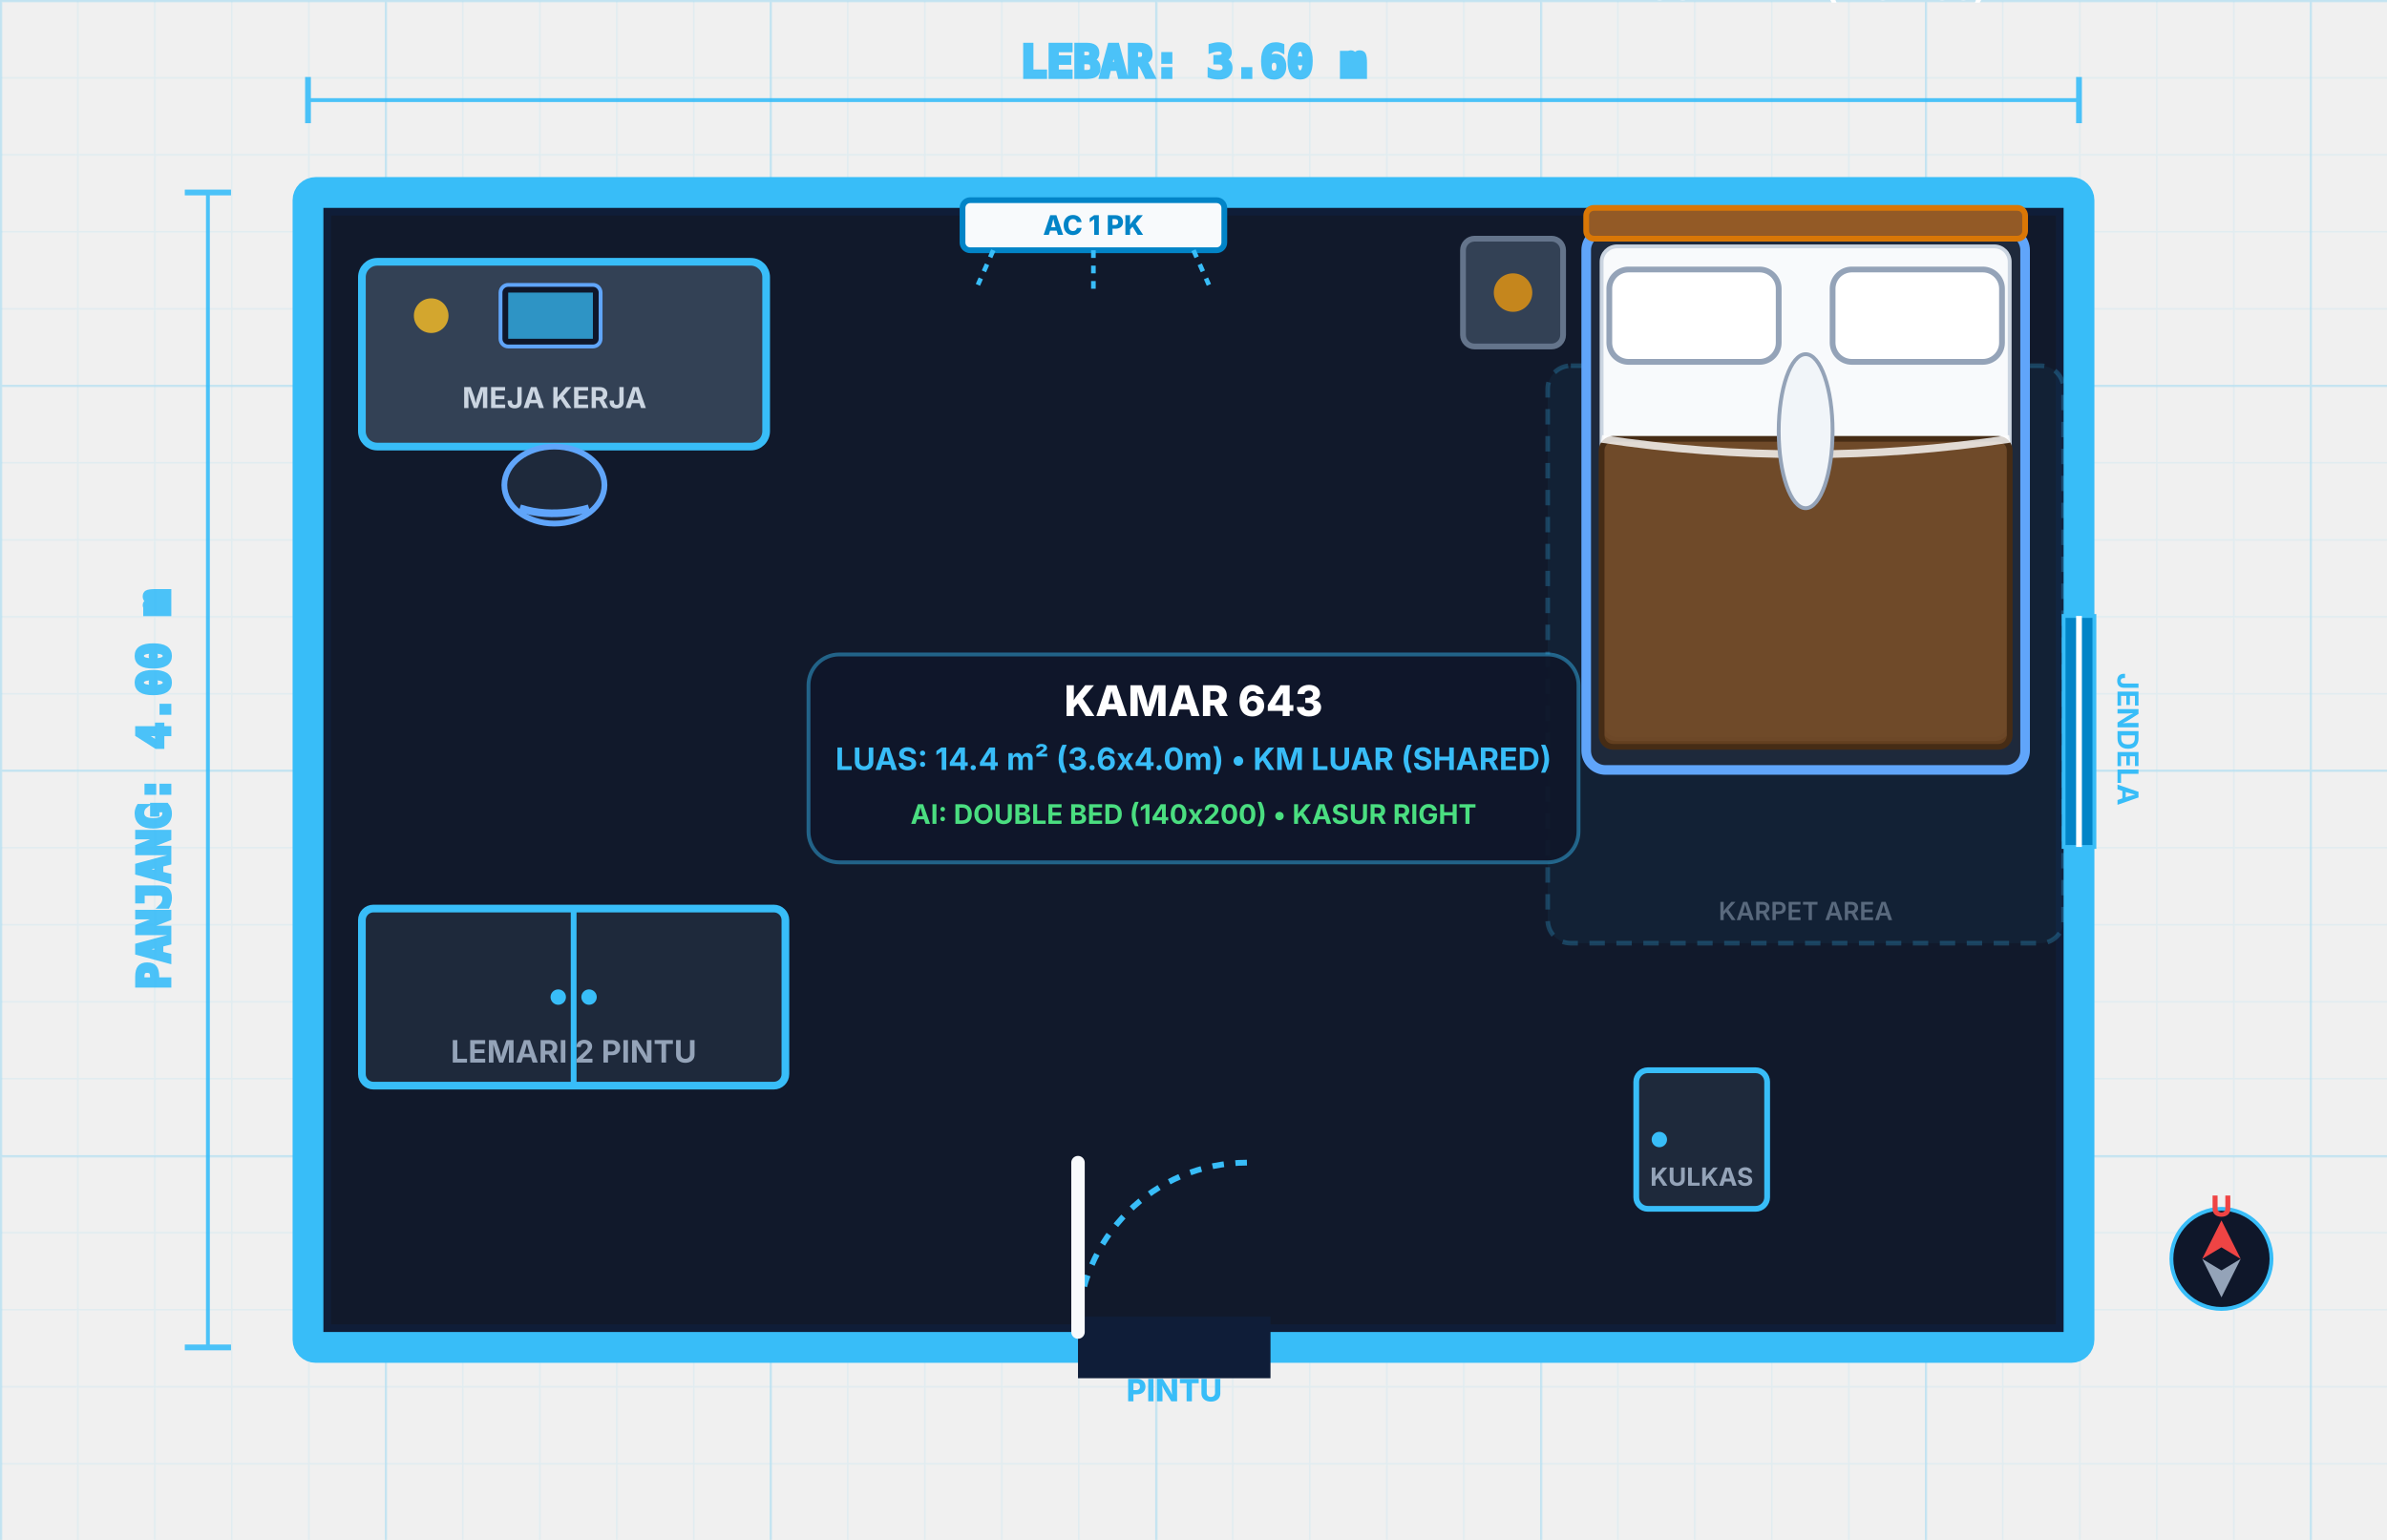
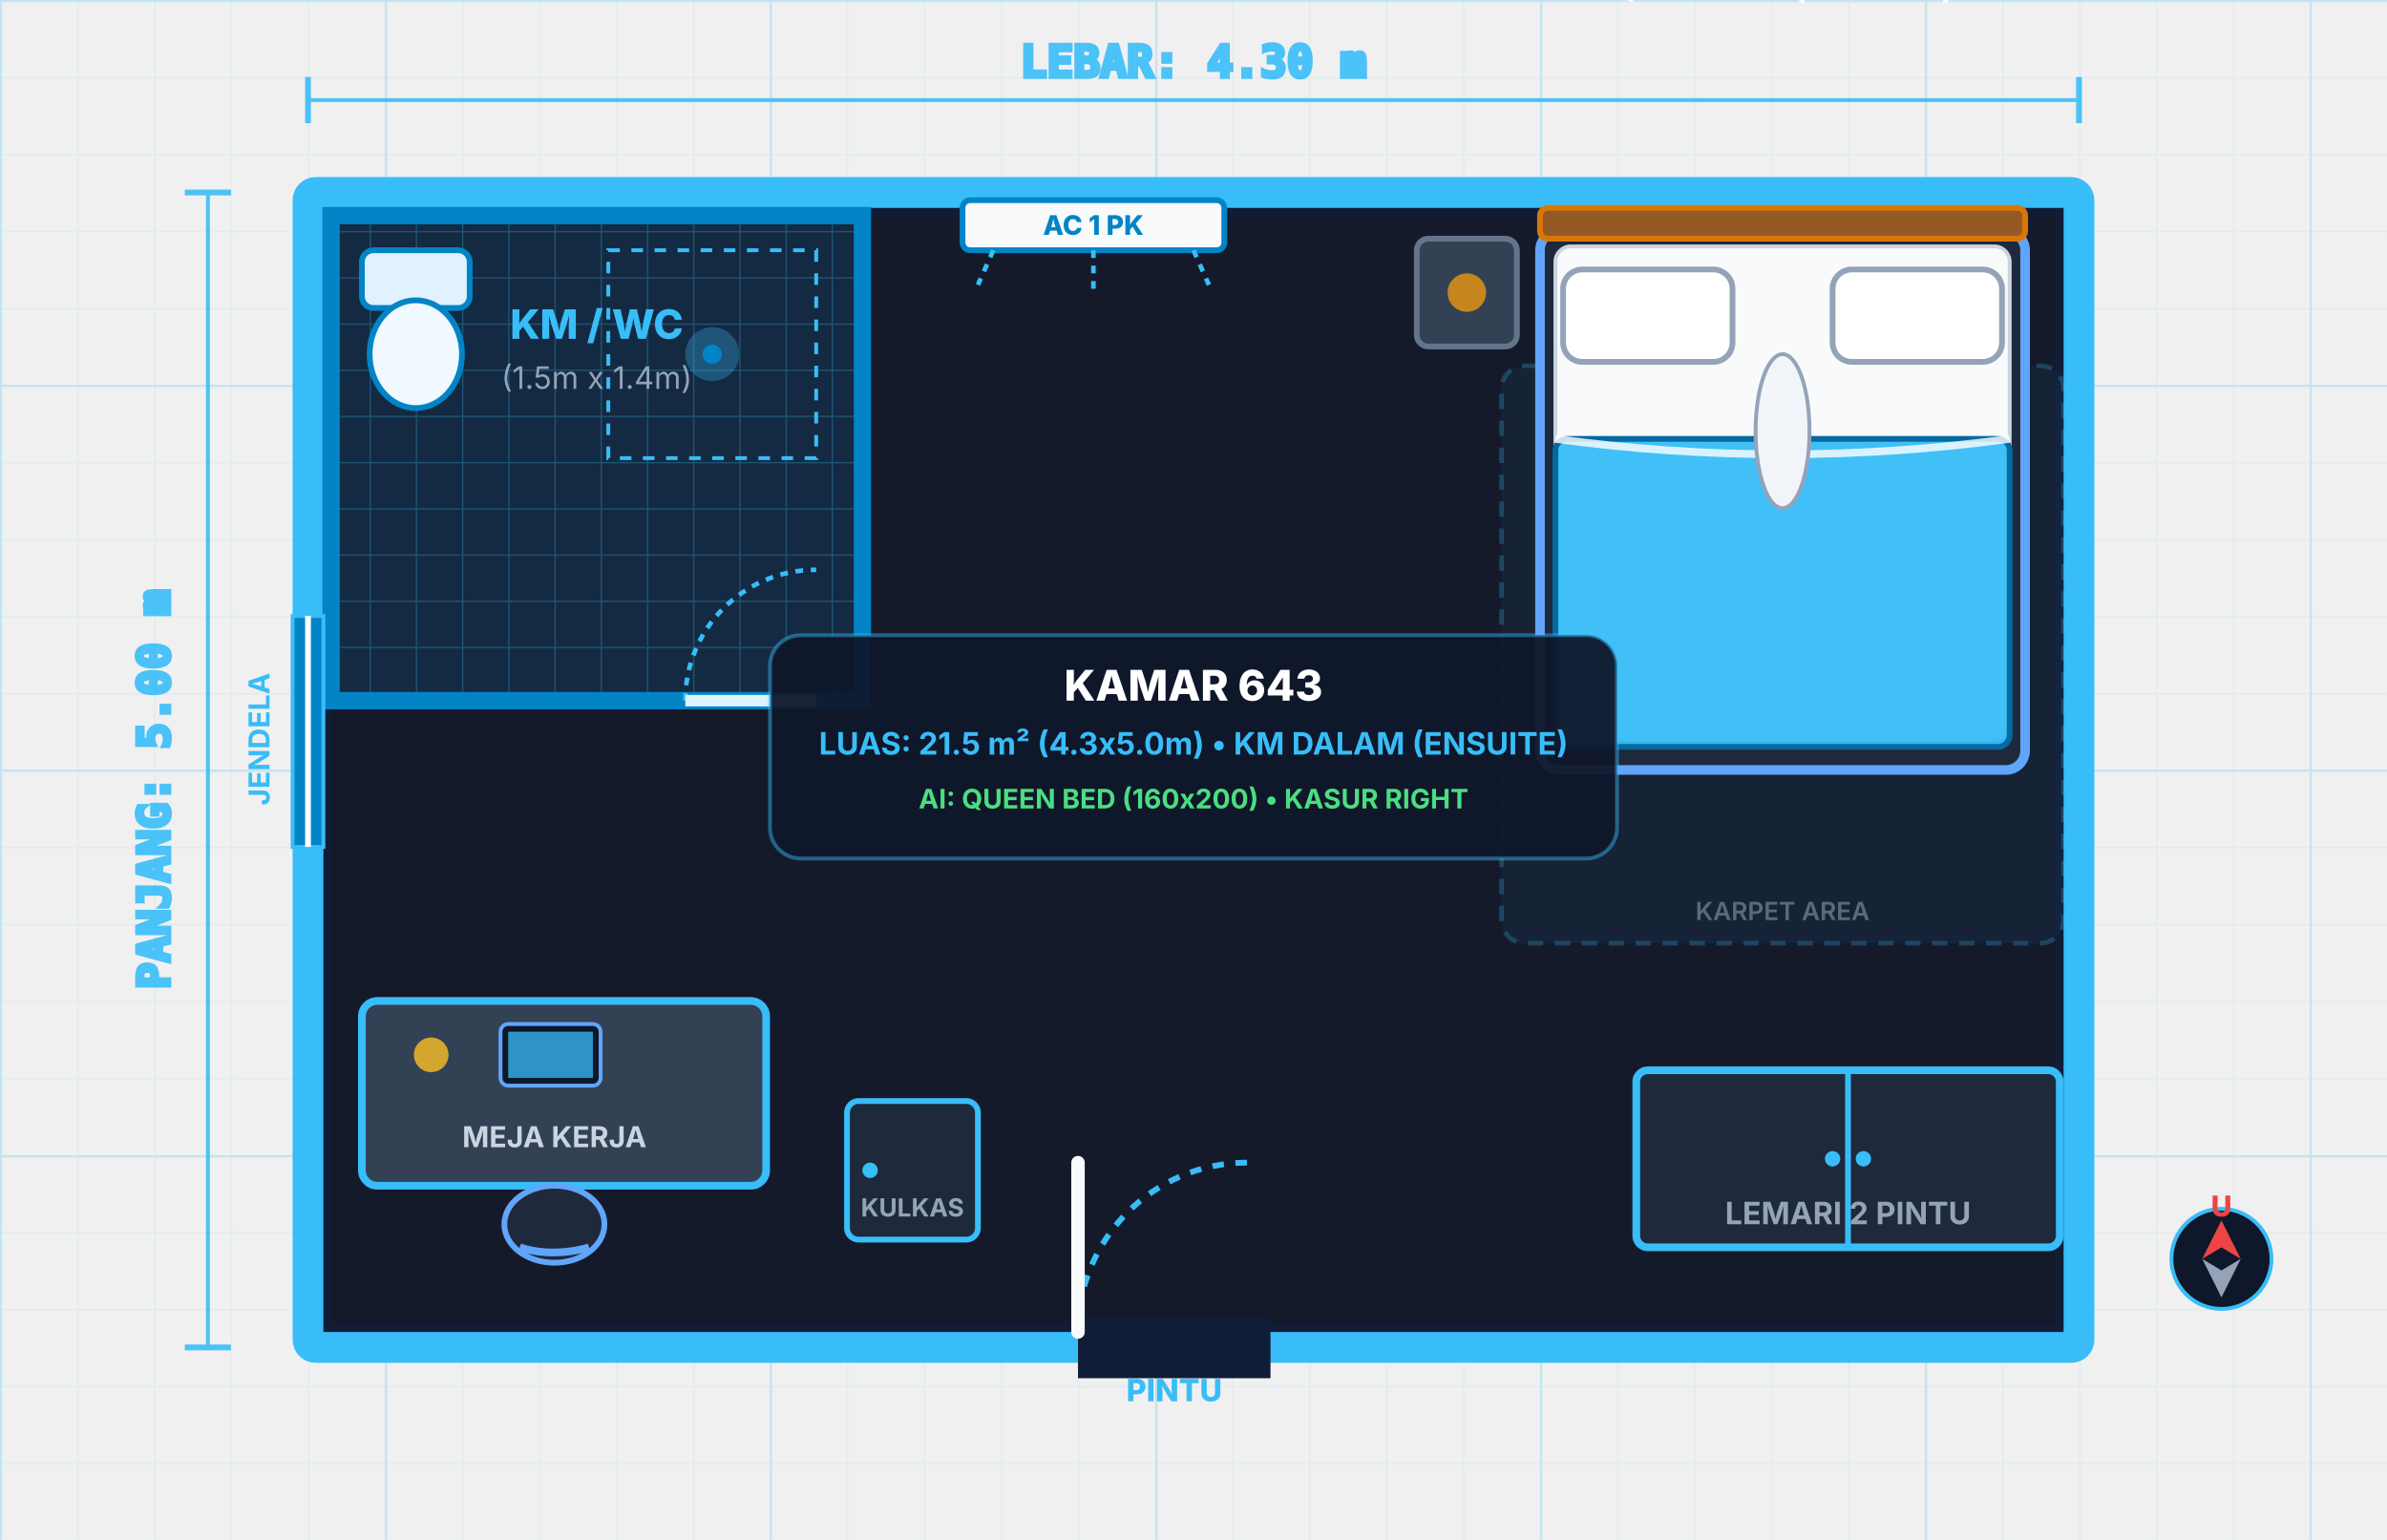
<svg xmlns="http://www.w3.org/2000/svg" viewBox="0 0 620 400" width="100%" height="100%" style="background:#0b1329; border-radius:12px; font-family:'Inter',system-ui,sans-serif;">
  <defs>
    <pattern id="grid_s_293" width="20" height="20" patternUnits="userSpaceOnUse">
      <path d="M 20 0 L 0 0 0 20" fill="none" stroke="rgba(56, 189, 248, 0.08)" stroke-width="0.8" />
    </pattern>
    <pattern id="grid_m_293" width="100" height="100" patternUnits="userSpaceOnUse">
      <path d="M 100 0 L 0 0 0 100" fill="none" stroke="rgba(56, 189, 248, 0.18)" stroke-width="1.2" />
    </pattern>
    <pattern id="tile_293" width="12" height="12" patternUnits="userSpaceOnUse">
      <rect width="12" height="12" fill="rgba(14, 165, 233, 0.12)" />
      <path d="M 12 0 L 0 0 0 12" fill="none" stroke="rgba(56, 189, 248, 0.28)" stroke-width="0.7" />
    </pattern>
+     <filter id="unsure_blur_293" x="-20%" y="-20%" width="140%" height="140%">
+       <feGaussianBlur stdDeviation="3.8" />
+     </filter>
+     <pattern id="unsure_hatch_293" width="8" height="8" patternTransform="rotate(45 0 0)" patternUnits="userSpaceOnUse">
+       <line x1="0" y1="0" x2="0" y2="8" stroke="rgba(148, 163, 184, 0.35)" stroke-width="1.2" stroke-dasharray="2 2" />
+     </pattern>
  </defs>
  <rect width="620" height="400" fill="url(#grid_s_293)" />
  <rect width="620" height="400" fill="url(#grid_m_293)" />
  <g stroke="#38bdf8" stroke-width="1" opacity="0.9">
    <line x1="80" y1="26" x2="540" y2="26" />
    <line x1="80" y1="20" x2="80" y2="32" stroke-width="1.5" />
    <line x1="540" y1="20" x2="540" y2="32" stroke-width="1.5" />
    <text x="310" y="20" fill="#38bdf8" font-size="11.5" font-weight="700" text-anchor="middle" font-family="monospace">
-       LEBAR: 3.60 m
+       LEBAR: 4.30 m
    </text>
  </g>
  <g stroke="#38bdf8" stroke-width="1" opacity="0.9">
    <line x1="54" y1="50" x2="54" y2="350" />
    <line x1="48" y1="50" x2="60" y2="50" stroke-width="1.5" />
    <line x1="48" y1="350" x2="60" y2="350" stroke-width="1.5" />
    <text x="44" y="205" fill="#38bdf8" font-size="11.5" font-weight="700" text-anchor="middle" font-family="monospace" transform="rotate(-90 44 205)">
-       PANJANG: 4.00 m
+       PANJANG: 5.00 m
    </text>
  </g>
  <rect x="80" y="50" width="460" height="300" fill="#0f1d38" stroke="#38bdf8" stroke-width="8" rx="2" />
-   <rect x="86" y="56" width="448" height="288" fill="#351e13" opacity="0.22" />
+   <rect x="86" y="56" width="448" height="288" fill="#78350f" opacity="0.22" />
  <rect x="86" y="56" width="448" height="288" fill="rgba(15, 23, 42, 0.75)" />
  <g>
-     <rect x="402" y="95" width="134" height="150" rx="6" fill="rgba(56, 189, 248, 0.05)" stroke="rgba(56, 189, 248, 0.25)" stroke-width="1.2" stroke-dasharray="4 3" />
-     <text x="469.0" y="239" fill="rgba(148, 163, 184, 0.55)" font-size="6.5" font-weight="600" text-anchor="middle">KARPET AREA</text>
+     <rect x="86" y="56" width="138" height="126" fill="url(#tile_293)" stroke="#0284c7" stroke-width="4.5" />
+     <text x="155" y="88" fill="#38bdf8" font-size="10.5" font-weight="800" text-anchor="middle">KM / WC</text>
+     <text x="155" y="101" fill="#94a3b8" font-size="8" text-anchor="middle">(1.5m x 1.4m)</text>
+     <rect x="94" y="65" width="28" height="15" rx="3" fill="#e0f2fe" stroke="#0284c7" stroke-width="1.5" />
+     <ellipse cx="108" cy="92" rx="12" ry="14" fill="#f0f9ff" stroke="#0284c7" stroke-width="1.5" />
+     <rect x="158" y="65" width="54" height="54" fill="none" stroke="#38bdf8" stroke-width="1" stroke-dasharray="3 3" />
+     <circle cx="185" cy="92" r="7" fill="#38bdf8" opacity="0.3" />
+     <circle cx="185" cy="92" r="2.5" fill="#0284c7" />
+     <path d="M 178 182 A 34 34 0 0 1 212 148" fill="none" stroke="#38bdf8" stroke-width="1.2" stroke-dasharray="2 2" />
+     <line x1="178" y1="182" x2="212" y2="182" stroke="#e0f2fe" stroke-width="3" />
  </g>
  <g>
-     <rect x="412" y="60" width="114" height="140" rx="5" fill="#1e293b" stroke="#60a5fa" stroke-width="2.5" />
-     <rect x="412" y="54" width="114" height="8" rx="2" fill="#935a26" stroke="#d97706" stroke-width="1.5" />
-     <rect x="416" y="64" width="106" height="128" rx="4" fill="#f8fafc" stroke="#cbd5e1" stroke-width="1" />
-     <rect x="416" y="114" width="106" height="80" rx="3" fill="#68421f" stroke="#462c15" stroke-width="1.5" fill-opacity="0.95" />
-     <path d="M 416 114 Q 469.0 122 522 114" fill="none" stroke="#ffffff" stroke-width="2" opacity="0.8" />
-     <rect x="418" y="70" width="44" height="24" rx="5" fill="#ffffff" stroke="#94a3b8" stroke-width="1.5" />
-     <rect x="476" y="70" width="44" height="24" rx="5" fill="#ffffff" stroke="#94a3b8" stroke-width="1.5" />
-     <ellipse cx="469.0" cy="112" rx="7" ry="20" fill="#f1f5f9" stroke="#94a3b8" stroke-width="1" />
-     <text x="469.0" cy="160" fill="#ffffff" font-size="8" font-weight="800" text-anchor="middle">DOUBLE BED (140x200)</text>
-   </g>
-   <rect x="380" y="62" width="26" height="28" rx="3" fill="#334155" stroke="#64748b" stroke-width="1.5" />
-   <circle cx="393" cy="76" r="5" fill="#f59e0b" opacity="0.75" />
-   <g>
-     <rect x="94" y="236" width="110" height="46" rx="3" fill="#1e293b" stroke="#38bdf8" stroke-width="2" />
-     <line x1="149" y1="236" x2="149" y2="282" stroke="#38bdf8" stroke-width="1.5" />
-     <circle cx="145" cy="259" r="2" fill="#38bdf8" />
-     <circle cx="153" cy="259" r="2" fill="#38bdf8" />
-     <text x="149" y="276" fill="#94a3b8" font-size="8" font-weight="700" text-anchor="middle">LEMARI 2 PINTU</text>
+     <rect x="390" y="95" width="146" height="150" rx="6" fill="rgba(56, 189, 248, 0.05)" stroke="rgba(56, 189, 248, 0.25)" stroke-width="1.2" stroke-dasharray="4 3" />
+     <text x="463.0" y="239" fill="rgba(148, 163, 184, 0.55)" font-size="6.5" font-weight="600" text-anchor="middle">KARPET AREA</text>
  </g>
  <g>
-     <rect x="94" y="68" width="105" height="48" rx="4" fill="#334155" stroke="#38bdf8" stroke-width="2" />
-     <rect x="130" y="74" width="26" height="16" rx="2" fill="#0f172a" stroke="#60a5fa" stroke-width="1" />
-     <rect x="132" y="76" width="22" height="12" fill="#38bdf8" opacity="0.75" />
-     <circle cx="112" cy="82" r="4.5" fill="#fbbf24" opacity="0.8" />
-     <ellipse cx="144" cy="126" rx="13" ry="10" fill="#1e293b" stroke="#60a5fa" stroke-width="1.5" />
-     <path d="M 135 132 C 144 135 153 132 153 132" stroke="#60a5fa" stroke-width="2" fill="none" />
-     <text x="144" y="106" fill="#cbd5e1" font-size="7.5" font-weight="700" text-anchor="middle">MEJA KERJA</text>
+     <rect x="400" y="60" width="126" height="140" rx="5" fill="#1e293b" stroke="#60a5fa" stroke-width="2.5" />
+     <rect x="400" y="54" width="126" height="8" rx="2" fill="#935a26" stroke="#d97706" stroke-width="1.5" />
+     <rect x="404" y="64" width="118" height="128" rx="4" fill="#f8fafc" stroke="#cbd5e1" stroke-width="1" />
+     <rect x="404" y="114" width="118" height="80" rx="3" fill="#38bdf8" stroke="#0369a1" stroke-width="1.5" fill-opacity="0.95" />
+     <path d="M 404 114 Q 463.0 122 522 114" fill="none" stroke="#ffffff" stroke-width="2" opacity="0.8" />
+     <rect x="406" y="70" width="44" height="24" rx="5" fill="#ffffff" stroke="#94a3b8" stroke-width="1.5" />
+     <rect x="476" y="70" width="44" height="24" rx="5" fill="#ffffff" stroke="#94a3b8" stroke-width="1.5" />
+     <ellipse cx="463.0" cy="112" rx="7" ry="20" fill="#f1f5f9" stroke="#94a3b8" stroke-width="1" />
+     <text x="463.0" cy="160" fill="#ffffff" font-size="8" font-weight="800" text-anchor="middle">QUEEN BED (160x200)</text>
+   </g>
+   <rect x="368" y="62" width="26" height="28" rx="3" fill="#334155" stroke="#64748b" stroke-width="1.5" />
+   <circle cx="381" cy="76" r="5" fill="#f59e0b" opacity="0.75" />
+   <g>
+     <rect x="425" y="278" width="110" height="46" rx="3" fill="#1e293b" stroke="#38bdf8" stroke-width="2" />
+     <line x1="480" y1="278" x2="480" y2="324" stroke="#38bdf8" stroke-width="1.5" />
+     <circle cx="476" cy="301" r="2" fill="#38bdf8" />
+     <circle cx="484" cy="301" r="2" fill="#38bdf8" />
+     <text x="480" y="318" fill="#94a3b8" font-size="8" font-weight="700" text-anchor="middle">LEMARI 2 PINTU</text>
+   </g>
+   <g>
+     <rect x="94" y="260" width="105" height="48" rx="4" fill="#334155" stroke="#38bdf8" stroke-width="2" />
+     <rect x="130" y="266" width="26" height="16" rx="2" fill="#0f172a" stroke="#60a5fa" stroke-width="1" />
+     <rect x="132" y="268" width="22" height="12" fill="#38bdf8" opacity="0.75" />
+     <circle cx="112" cy="274" r="4.5" fill="#fbbf24" opacity="0.8" />
+     <ellipse cx="144" cy="318" rx="13" ry="10" fill="#1e293b" stroke="#60a5fa" stroke-width="1.5" />
+     <path d="M 135 324 C 144 327 153 324 153 324" stroke="#60a5fa" stroke-width="2" fill="none" />
+     <text x="144" y="298" fill="#cbd5e1" font-size="7.5" font-weight="700" text-anchor="middle">MEJA KERJA</text>
  </g>
  <g>
    <rect x="250" y="52" width="68" height="13" rx="2" fill="#f8fafc" stroke="#0284c7" stroke-width="1.5" />
    <path d="M 258 65 L 254 74" stroke="#38bdf8" stroke-width="1.2" stroke-dasharray="2 2" />
    <path d="M 284 65 L 284 76" stroke="#38bdf8" stroke-width="1.2" stroke-dasharray="2 2" />
    <path d="M 310 65 L 314 74" stroke="#38bdf8" stroke-width="1.2" stroke-dasharray="2 2" />
    <text x="284" y="61" fill="#0284c7" font-size="7" font-weight="800" text-anchor="middle">AC 1 PK</text>
  </g>
  <g>
-     <rect x="425" y="278" width="34" height="36" rx="3" fill="#1e293b" stroke="#38bdf8" stroke-width="1.5" />
-     <circle cx="431" cy="296" r="2" fill="#38bdf8" />
-     <text x="442" y="308" fill="#94a3b8" font-size="6.5" font-weight="700" text-anchor="middle">KULKAS</text>
+     <rect x="220" y="286" width="34" height="36" rx="3" fill="#1e293b" stroke="#38bdf8" stroke-width="1.5" />
+     <circle cx="226" cy="304" r="2" fill="#38bdf8" />
+     <text x="237" y="316" fill="#94a3b8" font-size="6.5" font-weight="700" text-anchor="middle">KULKAS</text>
  </g>
  <g>
-     <rect x="536" y="160" width="8" height="60" fill="#0284c7" stroke="#38bdf8" stroke-width="1" />
-     <line x1="540" y1="160" x2="540" y2="220" stroke="#ffffff" stroke-width="1.5" />
-     <text x="550" y="192" fill="#38bdf8" font-size="7.5" font-weight="700" text-anchor="middle" transform="rotate(90 550 192)">JENDELA</text>
+     <rect x="76" y="160" width="8" height="60" fill="#0284c7" stroke="#38bdf8" stroke-width="1" />
+     <line x1="80" y1="160" x2="80" y2="220" stroke="#ffffff" stroke-width="1.5" />
+     <text x="70" y="192" fill="#38bdf8" font-size="7.5" font-weight="700" text-anchor="middle" transform="rotate(-90 70 192)">JENDELA</text>
  </g>
  <g>
    <rect x="280" y="342" width="50" height="16" fill="#0f1d38" />
    <path d="M 280 346 A 44 44 0 0 1 324 302" fill="none" stroke="#38bdf8" stroke-width="1.5" stroke-dasharray="3 3" />
    <line x1="280" y1="346" x2="280" y2="302" stroke="#f8fafc" stroke-width="3.5" stroke-linecap="round" />
    <text x="305" y="364" fill="#38bdf8" font-size="8" font-weight="800" text-anchor="middle">PINTU</text>
  </g>
  <g>
-     <rect x="210" y="170" width="200" height="54" rx="8" fill="rgba(15, 23, 42, 0.94)" stroke="rgba(56, 189, 248, 0.45)" stroke-width="1" />
-     <text x="310" y="186" fill="#ffffff" font-size="11" font-weight="800" text-anchor="middle">KAMAR 643</text>
-     <text x="310" y="200" fill="#38bdf8" font-size="8" font-weight="700" text-anchor="middle">LUAS: 14.4 m² (3.6x4.0m) • KM LUAR (SHARED)</text>
-     <text x="310" y="214" fill="#4ade80" font-size="7" font-weight="700" text-anchor="middle">AI: DOUBLE BED (140x200) • KASUR RIGHT</text>
+     <rect x="200" y="165" width="220" height="58" rx="8" fill="rgba(15, 23, 42, 0.94)" stroke="rgba(56, 189, 248, 0.45)" stroke-width="1" />
+     <text x="310" y="182" fill="#ffffff" font-size="11" font-weight="800" text-anchor="middle">KAMAR 643</text>
+     <text x="310" y="196" fill="#38bdf8" font-size="8" font-weight="700" text-anchor="middle">LUAS: 21.5 m² (4.3x5.0m) • KM DALAM (ENSUITE)</text>
+     <text x="310" y="210" fill="#4ade80" font-size="7" font-weight="700" text-anchor="middle">AI: QUEEN BED (160x200) • KASUR RIGHT</text>
  </g>
  <g transform="translate(562, 312)">
    <circle cx="15" cy="15" r="13" fill="#0f172a" stroke="#38bdf8" stroke-width="1" />
    <path d="M 15 5 L 20 15 L 15 12 L 10 15 Z" fill="#ef4444" />
    <path d="M 15 25 L 20 15 L 15 18 L 10 15 Z" fill="#94a3b8" />
    <text x="15" y="4" fill="#ef4444" font-size="7.5" font-weight="800" text-anchor="middle">U</text>
  </g>
</svg>
